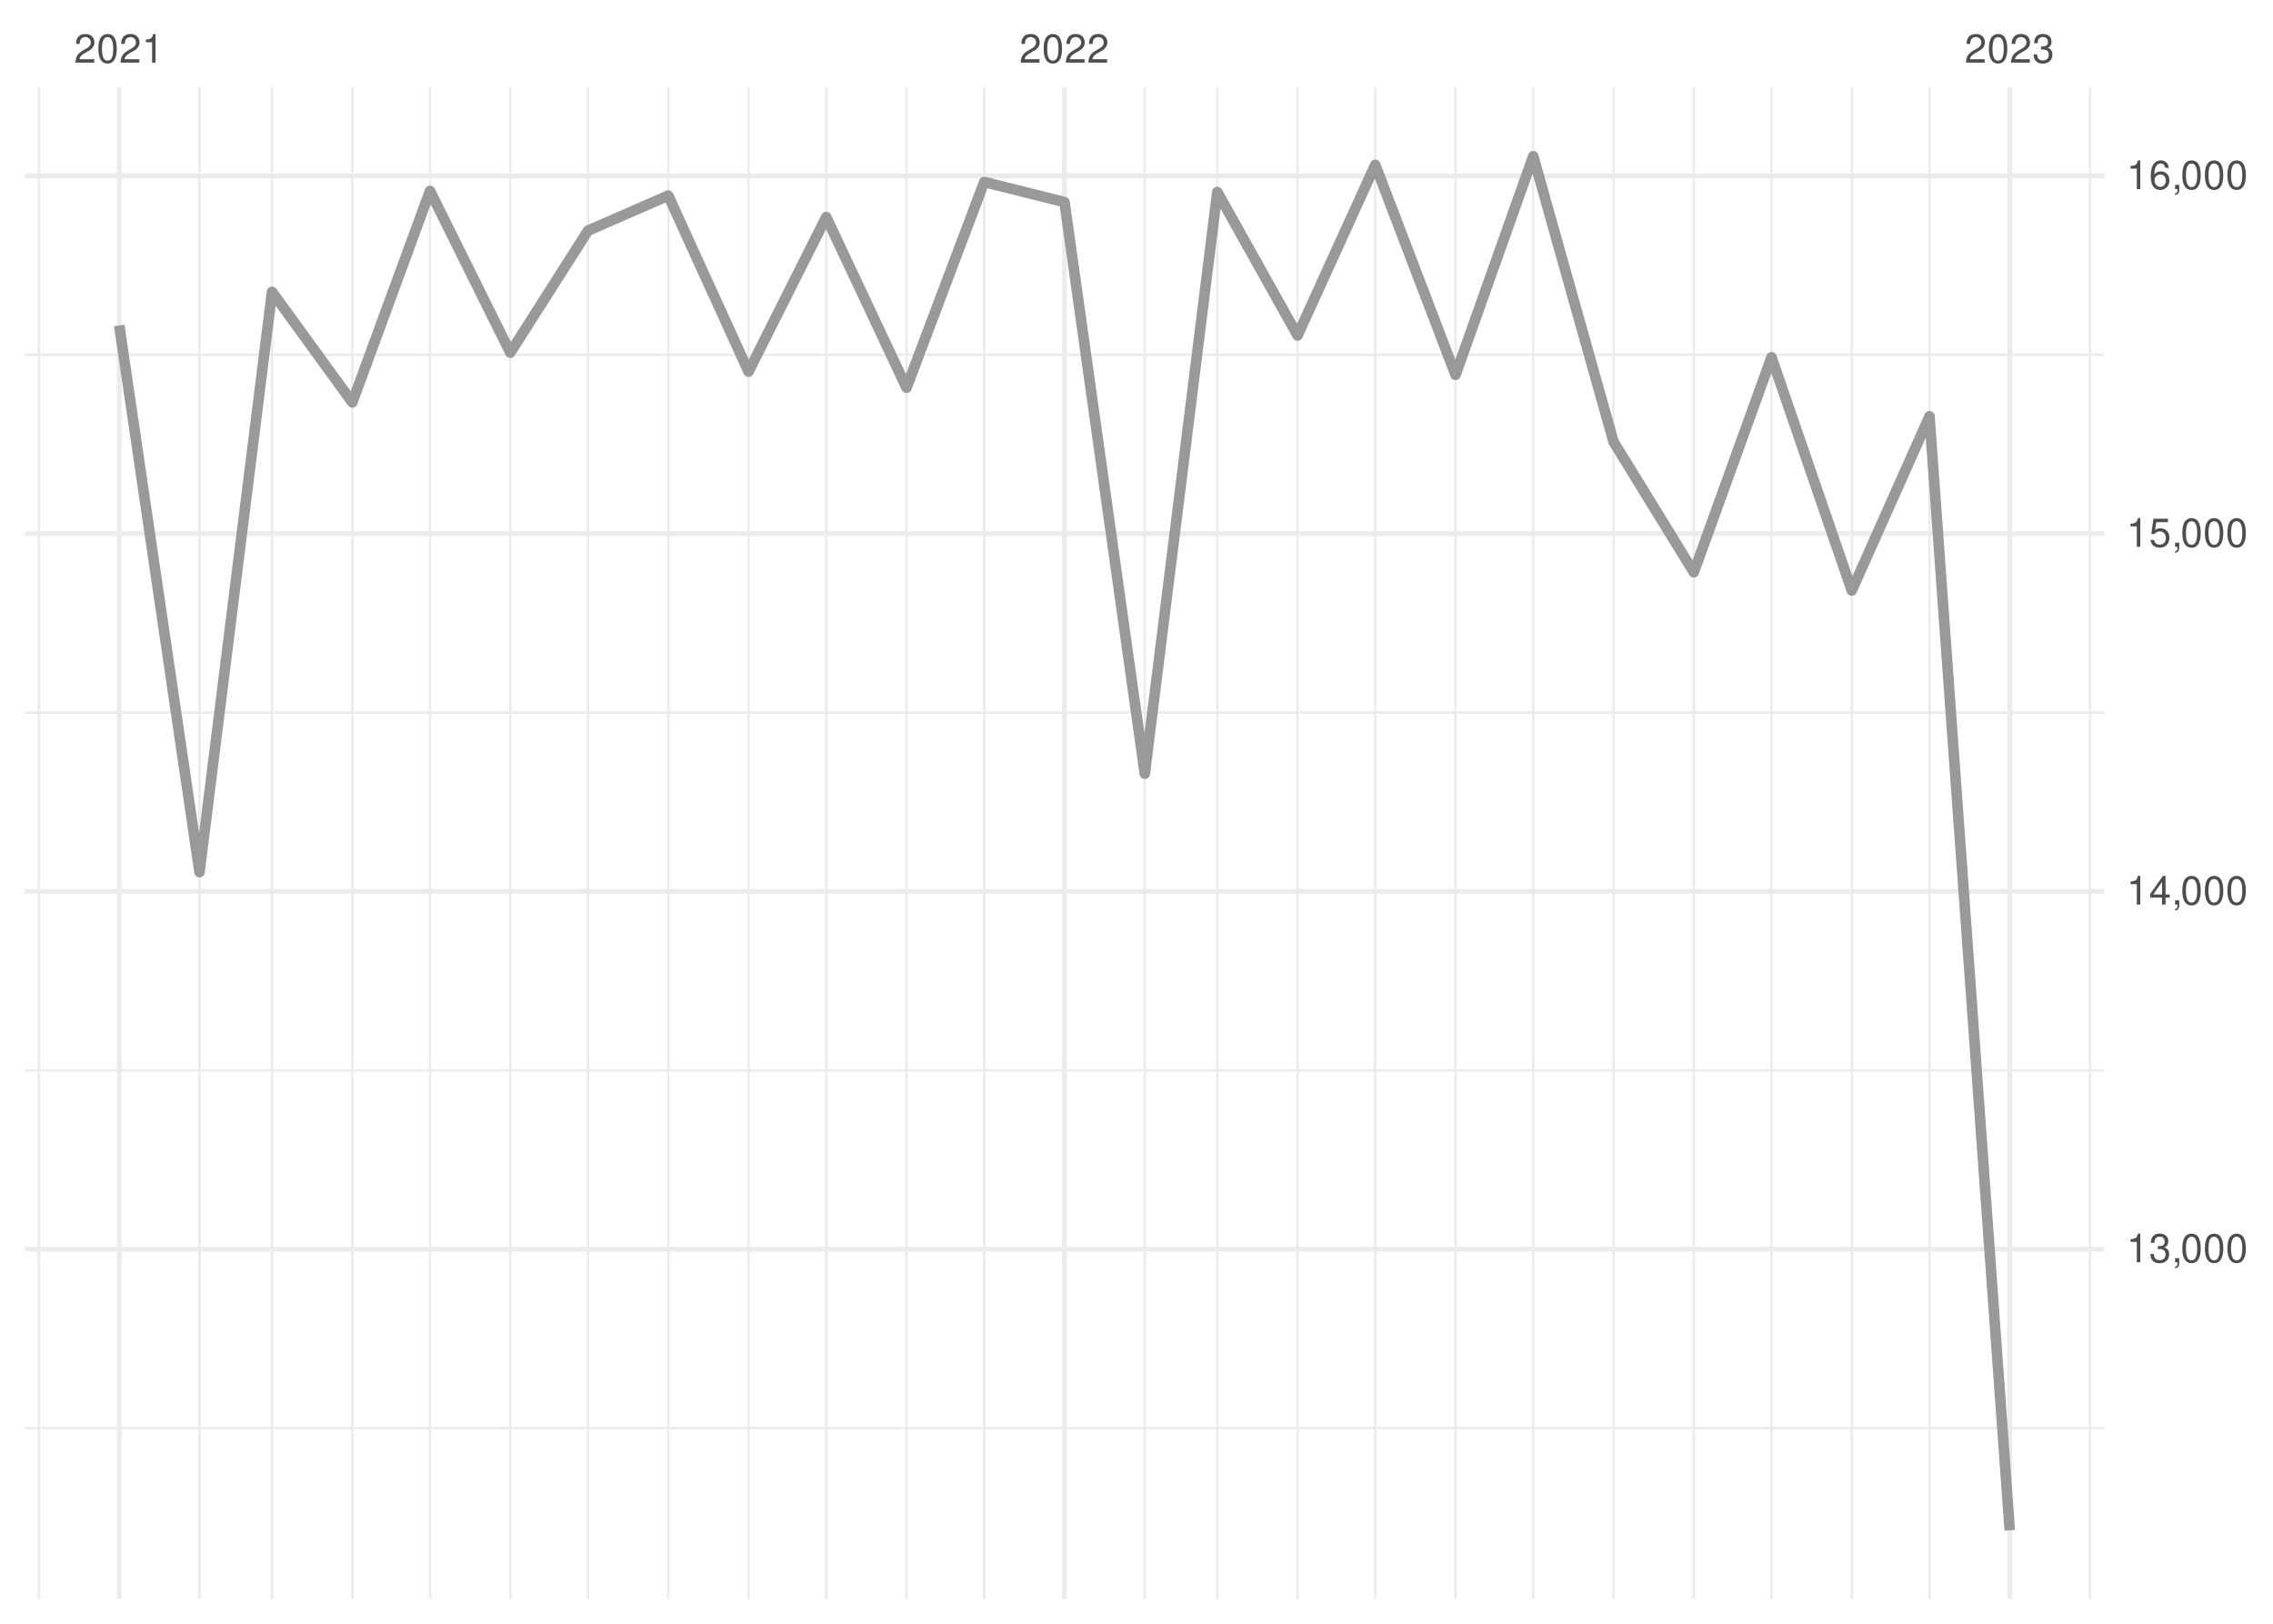
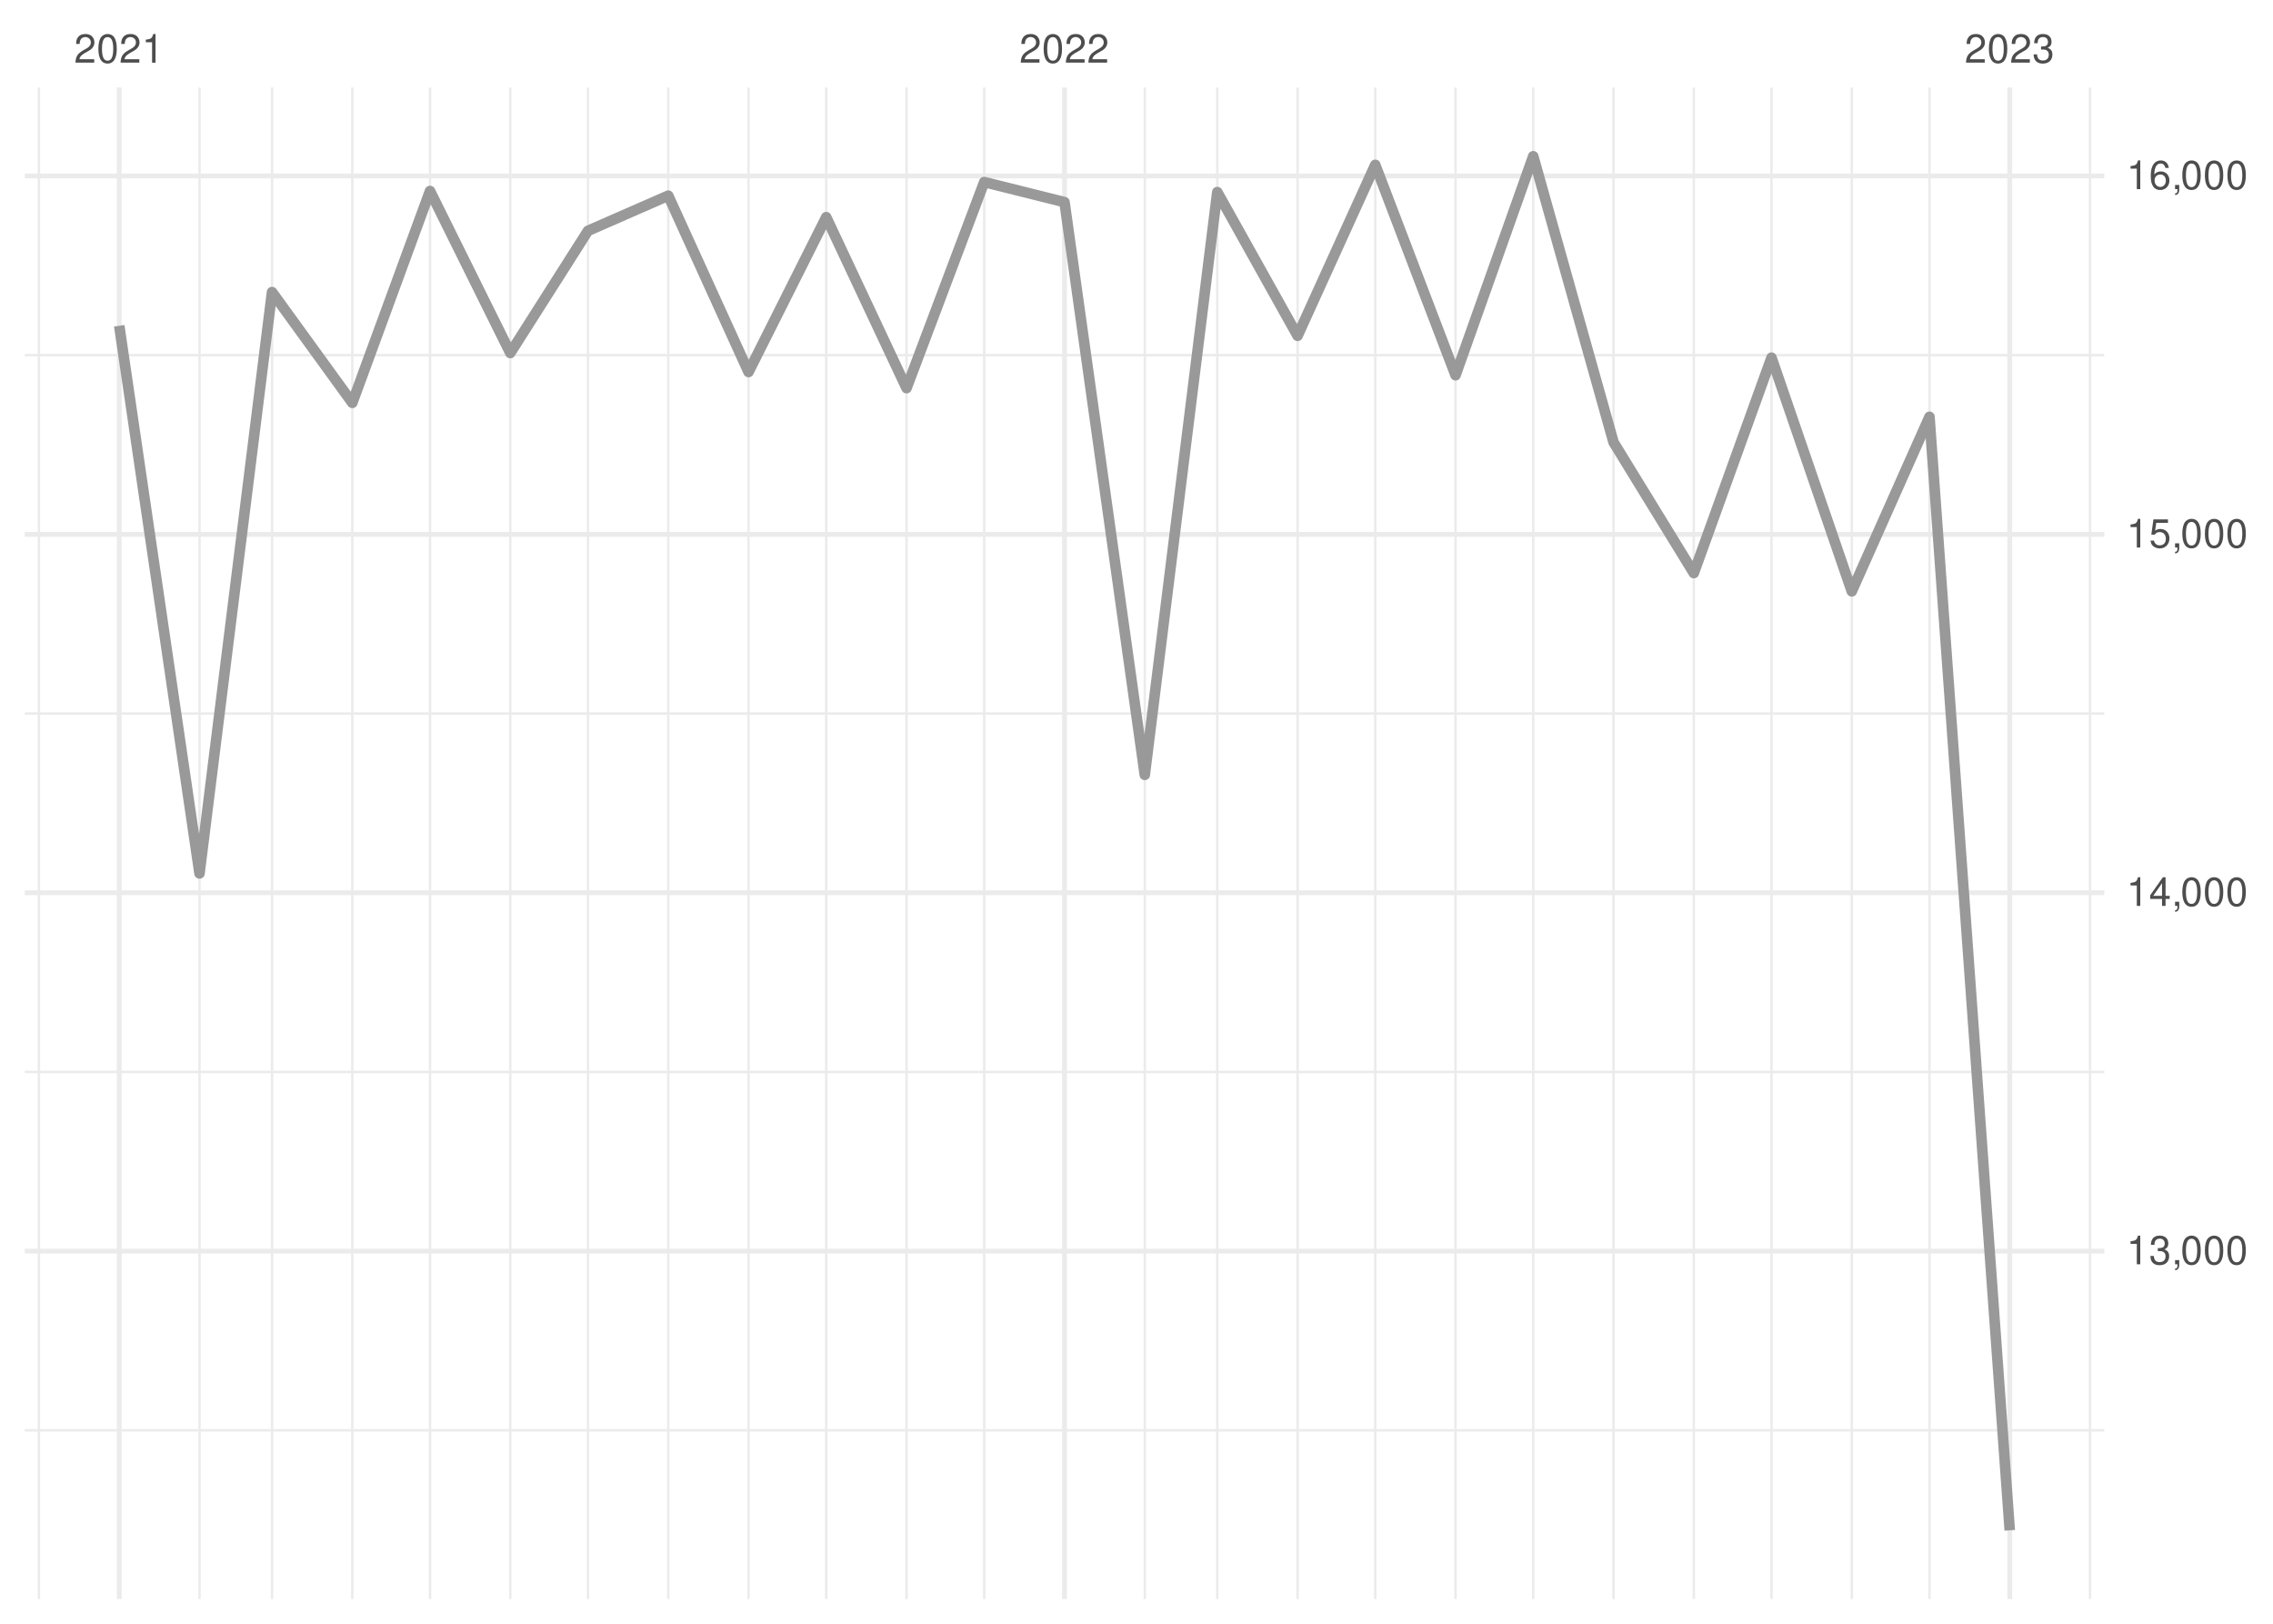
<svg xmlns="http://www.w3.org/2000/svg" xmlns:xlink="http://www.w3.org/1999/xlink" width="504pt" height="360pt" viewBox="0 0 504 360" version="1.1">
  <defs>
    <g>
      <symbol overflow="visible" id="glyph0-0">
        <path style="stroke:none;" d="" />
      </symbol>
      <symbol overflow="visible" id="glyph0-1">
        <path style="stroke:none;" d="M 4.453 -0.766 L 1.172 -0.766 C 1.25 -1.297 1.531 -1.625 2.297 -2.094 L 3.172 -2.594 C 4.047 -3.062 4.5 -3.719 4.5 -4.5 C 4.5 -5.031 4.281 -5.531 3.922 -5.875 C 3.547 -6.203 3.094 -6.359 2.5 -6.359 C 1.703 -6.359 1.125 -6.078 0.781 -5.531 C 0.547 -5.203 0.453 -4.797 0.438 -4.156 L 1.219 -4.156 C 1.234 -4.594 1.297 -4.844 1.406 -5.062 C 1.594 -5.438 2 -5.688 2.469 -5.688 C 3.172 -5.688 3.703 -5.172 3.703 -4.484 C 3.703 -3.969 3.406 -3.531 2.859 -3.219 L 2.047 -2.75 C 0.75 -2 0.375 -1.406 0.297 -0.016 L 4.453 -0.016 Z M 4.453 -0.766 " />
      </symbol>
      <symbol overflow="visible" id="glyph0-2">
        <path style="stroke:none;" d="M 2.422 -6.359 C 1.844 -6.359 1.312 -6.094 0.984 -5.672 C 0.578 -5.109 0.375 -4.25 0.375 -3.078 C 0.375 -0.938 1.078 0.203 2.422 0.203 C 3.734 0.203 4.453 -0.938 4.453 -3.031 C 4.453 -4.25 4.266 -5.078 3.859 -5.672 C 3.531 -6.109 3.016 -6.359 2.422 -6.359 Z M 2.422 -5.672 C 3.25 -5.672 3.672 -4.828 3.672 -3.094 C 3.672 -1.281 3.266 -0.438 2.406 -0.438 C 1.578 -0.438 1.172 -1.312 1.172 -3.062 C 1.172 -4.828 1.578 -5.672 2.422 -5.672 Z M 2.422 -5.672 " />
      </symbol>
      <symbol overflow="visible" id="glyph0-3">
        <path style="stroke:none;" d="M 2.281 -4.531 L 2.281 0 L 3.047 0 L 3.047 -6.359 L 2.547 -6.359 C 2.266 -5.391 2.094 -5.25 0.891 -5.094 L 0.891 -4.531 Z M 2.281 -4.531 " />
      </symbol>
      <symbol overflow="visible" id="glyph0-4">
        <path style="stroke:none;" d="M 1.938 -2.922 L 2.359 -2.922 C 3.203 -2.922 3.656 -2.531 3.656 -1.766 C 3.656 -0.969 3.172 -0.484 2.375 -0.484 C 1.516 -0.484 1.109 -0.922 1.062 -1.844 L 0.281 -1.844 C 0.312 -1.344 0.406 -1 0.547 -0.719 C 0.875 -0.109 1.484 0.203 2.344 0.203 C 3.625 0.203 4.453 -0.578 4.453 -1.781 C 4.453 -2.594 4.141 -3.031 3.391 -3.297 C 3.969 -3.531 4.266 -3.969 4.266 -4.609 C 4.266 -5.703 3.547 -6.359 2.359 -6.359 C 1.109 -6.359 0.438 -5.656 0.406 -4.312 L 1.188 -4.312 C 1.203 -4.703 1.234 -4.922 1.328 -5.109 C 1.5 -5.469 1.891 -5.688 2.375 -5.688 C 3.062 -5.688 3.469 -5.266 3.469 -4.578 C 3.469 -4.141 3.312 -3.859 2.969 -3.719 C 2.766 -3.625 2.484 -3.594 1.938 -3.578 Z M 1.938 -2.922 " />
      </symbol>
      <symbol overflow="visible" id="glyph0-5">
        <path style="stroke:none;" d="M 0.766 -0.922 L 0.766 0 L 1.297 0 L 1.297 0.156 C 1.297 0.766 1.172 0.938 0.766 0.953 L 0.766 1.297 C 1.344 1.312 1.688 0.891 1.688 0.141 L 1.688 -0.922 Z M 0.766 -0.922 " />
      </symbol>
      <symbol overflow="visible" id="glyph0-6">
        <path style="stroke:none;" d="M 2.875 -1.547 L 2.875 0 L 3.656 0 L 3.656 -1.547 L 4.578 -1.547 L 4.578 -2.234 L 3.656 -2.234 L 3.656 -6.359 L 3.078 -6.359 L 0.25 -2.359 L 0.25 -1.547 Z M 2.875 -2.234 L 0.922 -2.234 L 2.875 -5.047 Z M 2.875 -2.234 " />
      </symbol>
      <symbol overflow="visible" id="glyph0-7">
        <path style="stroke:none;" d="M 4.188 -6.234 L 0.969 -6.234 L 0.5 -2.844 L 1.219 -2.844 C 1.578 -3.266 1.875 -3.422 2.359 -3.422 C 3.203 -3.422 3.719 -2.844 3.719 -1.922 C 3.719 -1.031 3.203 -0.484 2.359 -0.484 C 1.688 -0.484 1.266 -0.828 1.078 -1.531 L 0.312 -1.531 C 0.406 -1.016 0.5 -0.781 0.688 -0.547 C 1.031 -0.078 1.672 0.203 2.375 0.203 C 3.641 0.203 4.516 -0.719 4.516 -2.031 C 4.516 -3.266 3.688 -4.109 2.5 -4.109 C 2.062 -4.109 1.703 -4 1.344 -3.734 L 1.594 -5.469 L 4.188 -5.469 Z M 4.188 -6.234 " />
      </symbol>
      <symbol overflow="visible" id="glyph0-8">
        <path style="stroke:none;" d="M 4.375 -4.703 C 4.234 -5.75 3.562 -6.359 2.609 -6.359 C 1.922 -6.359 1.312 -6.031 0.938 -5.453 C 0.547 -4.828 0.375 -4.062 0.375 -2.906 C 0.375 -1.828 0.531 -1.156 0.906 -0.594 C 1.234 -0.078 1.781 0.203 2.469 0.203 C 3.656 0.203 4.516 -0.688 4.516 -1.922 C 4.516 -3.094 3.719 -3.922 2.609 -3.922 C 1.984 -3.922 1.5 -3.688 1.172 -3.234 C 1.172 -4.797 1.672 -5.672 2.562 -5.672 C 3.109 -5.672 3.484 -5.328 3.609 -4.703 Z M 2.5 -3.234 C 3.25 -3.234 3.719 -2.703 3.719 -1.859 C 3.719 -1.062 3.188 -0.484 2.484 -0.484 C 1.766 -0.484 1.219 -1.094 1.219 -1.906 C 1.219 -2.688 1.734 -3.234 2.5 -3.234 Z M 2.5 -3.234 " />
      </symbol>
    </g>
    <clipPath id="clip1">
-       <path d="M 5.48 316 L 466.59 316 L 466.59 317 L 5.48 317 Z M 5.48 316 " />
+       <path d="M 5.48 316 L 466.59 316 L 466.59 318 L 5.48 318 Z M 5.48 316 " />
    </clipPath>
    <clipPath id="clip2">
      <path d="M 5.48 237 L 466.59 237 L 466.59 238 L 5.48 238 Z M 5.48 237 " />
    </clipPath>
    <clipPath id="clip3">
      <path d="M 5.48 157 L 466.59 157 L 466.59 159 L 5.48 159 Z M 5.48 157 " />
    </clipPath>
    <clipPath id="clip4">
-       <path d="M 5.48 78 L 466.59 78 L 466.59 79 L 5.48 79 Z M 5.48 78 " />
+       <path d="M 5.48 78 L 466.59 78 L 466.59 80 L 5.48 80 Z M 5.48 78 " />
    </clipPath>
    <clipPath id="clip5">
      <path d="M 8 19.41 L 9 19.41 L 9 354.52 L 8 354.52 Z M 8 19.41 " />
    </clipPath>
    <clipPath id="clip6">
      <path d="M 43 19.41 L 45 19.41 L 45 354.52 L 43 354.52 Z M 43 19.41 " />
    </clipPath>
    <clipPath id="clip7">
      <path d="M 60 19.41 L 61 19.41 L 61 354.52 L 60 354.52 Z M 60 19.41 " />
    </clipPath>
    <clipPath id="clip8">
      <path d="M 77 19.41 L 79 19.41 L 79 354.52 L 77 354.52 Z M 77 19.41 " />
    </clipPath>
    <clipPath id="clip9">
      <path d="M 95 19.41 L 96 19.41 L 96 354.52 L 95 354.52 Z M 95 19.41 " />
    </clipPath>
    <clipPath id="clip10">
      <path d="M 112 19.41 L 114 19.41 L 114 354.52 L 112 354.52 Z M 112 19.41 " />
    </clipPath>
    <clipPath id="clip11">
      <path d="M 130 19.41 L 131 19.41 L 131 354.52 L 130 354.52 Z M 130 19.41 " />
    </clipPath>
    <clipPath id="clip12">
      <path d="M 147 19.41 L 149 19.41 L 149 354.52 L 147 354.52 Z M 147 19.41 " />
    </clipPath>
    <clipPath id="clip13">
      <path d="M 165 19.41 L 167 19.41 L 167 354.52 L 165 354.52 Z M 165 19.41 " />
    </clipPath>
    <clipPath id="clip14">
      <path d="M 182 19.41 L 184 19.41 L 184 354.52 L 182 354.52 Z M 182 19.41 " />
    </clipPath>
    <clipPath id="clip15">
      <path d="M 200 19.41 L 202 19.41 L 202 354.52 L 200 354.52 Z M 200 19.41 " />
    </clipPath>
    <clipPath id="clip16">
      <path d="M 217 19.41 L 219 19.41 L 219 354.52 L 217 354.52 Z M 217 19.41 " />
    </clipPath>
    <clipPath id="clip17">
      <path d="M 253 19.41 L 255 19.41 L 255 354.52 L 253 354.52 Z M 253 19.41 " />
    </clipPath>
    <clipPath id="clip18">
      <path d="M 269 19.41 L 271 19.41 L 271 354.52 L 269 354.52 Z M 269 19.41 " />
    </clipPath>
    <clipPath id="clip19">
      <path d="M 287 19.41 L 288 19.41 L 288 354.52 L 287 354.52 Z M 287 19.41 " />
    </clipPath>
    <clipPath id="clip20">
      <path d="M 304 19.41 L 306 19.41 L 306 354.52 L 304 354.52 Z M 304 19.41 " />
    </clipPath>
    <clipPath id="clip21">
      <path d="M 322 19.41 L 324 19.41 L 324 354.52 L 322 354.52 Z M 322 19.41 " />
    </clipPath>
    <clipPath id="clip22">
      <path d="M 339 19.41 L 341 19.41 L 341 354.52 L 339 354.52 Z M 339 19.41 " />
    </clipPath>
    <clipPath id="clip23">
      <path d="M 357 19.41 L 359 19.41 L 359 354.52 L 357 354.52 Z M 357 19.41 " />
    </clipPath>
    <clipPath id="clip24">
      <path d="M 375 19.41 L 376 19.41 L 376 354.52 L 375 354.52 Z M 375 19.41 " />
    </clipPath>
    <clipPath id="clip25">
      <path d="M 392 19.41 L 394 19.41 L 394 354.52 L 392 354.52 Z M 392 19.41 " />
    </clipPath>
    <clipPath id="clip26">
      <path d="M 410 19.41 L 411 19.41 L 411 354.52 L 410 354.52 Z M 410 19.41 " />
    </clipPath>
    <clipPath id="clip27">
      <path d="M 427 19.41 L 429 19.41 L 429 354.52 L 427 354.52 Z M 427 19.41 " />
    </clipPath>
    <clipPath id="clip28">
      <path d="M 463 19.41 L 464 19.41 L 464 354.52 L 463 354.52 Z M 463 19.41 " />
    </clipPath>
    <clipPath id="clip29">
      <path d="M 5.48 276 L 466.59 276 L 466.59 278 L 5.48 278 Z M 5.48 276 " />
    </clipPath>
    <clipPath id="clip30">
      <path d="M 5.48 197 L 466.59 197 L 466.59 199 L 5.48 199 Z M 5.48 197 " />
    </clipPath>
    <clipPath id="clip31">
-       <path d="M 5.48 117 L 466.59 117 L 466.59 119 L 5.48 119 Z M 5.48 117 " />
+       <path d="M 5.48 117 L 466.59 117 L 466.59 120 L 5.48 120 Z M 5.48 117 " />
    </clipPath>
    <clipPath id="clip32">
      <path d="M 5.48 38 L 466.59 38 L 466.59 40 L 5.48 40 Z M 5.48 38 " />
    </clipPath>
    <clipPath id="clip33">
      <path d="M 25 19.41 L 27 19.41 L 27 354.52 L 25 354.52 Z M 25 19.41 " />
    </clipPath>
    <clipPath id="clip34">
      <path d="M 235 19.41 L 237 19.41 L 237 354.52 L 235 354.52 Z M 235 19.41 " />
    </clipPath>
    <clipPath id="clip35">
      <path d="M 445 19.41 L 447 19.41 L 447 354.52 L 445 354.52 Z M 445 19.41 " />
    </clipPath>
  </defs>
  <g id="surface26">
    <rect x="0" y="0" width="504" height="360" style="fill:rgb(100%,100%,100%);fill-opacity:1;stroke:none;" />
    <g clip-path="url(#clip1)" clip-rule="nonzero">
-       <path style="fill:none;stroke-width:0.533;stroke-linecap:butt;stroke-linejoin:round;stroke:rgb(92.157%,92.157%,92.157%);stroke-opacity:1;stroke-miterlimit:10;" d="M 5.48 316.605 L 466.59 316.605 " />
+       <path style="fill:none;stroke-width:0.533;stroke-linecap:butt;stroke-linejoin:round;stroke:rgb(92.157%,92.157%,92.157%);stroke-opacity:1;stroke-miterlimit:10;" d="M 5.48 317.121 L 466.59 317.121 " />
    </g>
    <g clip-path="url(#clip2)" clip-rule="nonzero">
-       <path style="fill:none;stroke-width:0.533;stroke-linecap:butt;stroke-linejoin:round;stroke:rgb(92.157%,92.157%,92.157%);stroke-opacity:1;stroke-miterlimit:10;" d="M 5.48 237.289 L 466.59 237.289 " />
+       <path style="fill:none;stroke-width:0.533;stroke-linecap:butt;stroke-linejoin:round;stroke:rgb(92.157%,92.157%,92.157%);stroke-opacity:1;stroke-miterlimit:10;" d="M 5.48 237.66 L 466.59 237.66 " />
    </g>
    <g clip-path="url(#clip3)" clip-rule="nonzero">
-       <path style="fill:none;stroke-width:0.533;stroke-linecap:butt;stroke-linejoin:round;stroke:rgb(92.157%,92.157%,92.157%);stroke-opacity:1;stroke-miterlimit:10;" d="M 5.48 157.977 L 466.59 157.977 " />
+       <path style="fill:none;stroke-width:0.533;stroke-linecap:butt;stroke-linejoin:round;stroke:rgb(92.157%,92.157%,92.157%);stroke-opacity:1;stroke-miterlimit:10;" d="M 5.48 158.203 L 466.59 158.203 " />
    </g>
    <g clip-path="url(#clip4)" clip-rule="nonzero">
-       <path style="fill:none;stroke-width:0.533;stroke-linecap:butt;stroke-linejoin:round;stroke:rgb(92.157%,92.157%,92.157%);stroke-opacity:1;stroke-miterlimit:10;" d="M 5.48 78.664 L 466.59 78.664 " />
+       <path style="fill:none;stroke-width:0.533;stroke-linecap:butt;stroke-linejoin:round;stroke:rgb(92.157%,92.157%,92.157%);stroke-opacity:1;stroke-miterlimit:10;" d="M 5.48 78.742 L 466.59 78.742 " />
    </g>
    <g clip-path="url(#clip5)" clip-rule="nonzero">
      <path style="fill:none;stroke-width:0.533;stroke-linecap:butt;stroke-linejoin:round;stroke:rgb(92.157%,92.157%,92.157%);stroke-opacity:1;stroke-miterlimit:10;" d="M 8.637 354.52 L 8.637 19.41 " />
    </g>
    <g clip-path="url(#clip6)" clip-rule="nonzero">
      <path style="fill:none;stroke-width:0.533;stroke-linecap:butt;stroke-linejoin:round;stroke:rgb(92.157%,92.157%,92.157%);stroke-opacity:1;stroke-miterlimit:10;" d="M 44.238 354.52 L 44.238 19.41 " />
    </g>
    <g clip-path="url(#clip7)" clip-rule="nonzero">
      <path style="fill:none;stroke-width:0.533;stroke-linecap:butt;stroke-linejoin:round;stroke:rgb(92.157%,92.157%,92.157%);stroke-opacity:1;stroke-miterlimit:10;" d="M 60.32 354.52 L 60.32 19.41 " />
    </g>
    <g clip-path="url(#clip8)" clip-rule="nonzero">
      <path style="fill:none;stroke-width:0.533;stroke-linecap:butt;stroke-linejoin:round;stroke:rgb(92.157%,92.157%,92.157%);stroke-opacity:1;stroke-miterlimit:10;" d="M 78.121 354.52 L 78.121 19.41 " />
    </g>
    <g clip-path="url(#clip9)" clip-rule="nonzero">
      <path style="fill:none;stroke-width:0.533;stroke-linecap:butt;stroke-linejoin:round;stroke:rgb(92.157%,92.157%,92.157%);stroke-opacity:1;stroke-miterlimit:10;" d="M 95.348 354.52 L 95.348 19.41 " />
    </g>
    <g clip-path="url(#clip10)" clip-rule="nonzero">
      <path style="fill:none;stroke-width:0.533;stroke-linecap:butt;stroke-linejoin:round;stroke:rgb(92.157%,92.157%,92.157%);stroke-opacity:1;stroke-miterlimit:10;" d="M 113.148 354.52 L 113.148 19.41 " />
    </g>
    <g clip-path="url(#clip11)" clip-rule="nonzero">
      <path style="fill:none;stroke-width:0.533;stroke-linecap:butt;stroke-linejoin:round;stroke:rgb(92.157%,92.157%,92.157%);stroke-opacity:1;stroke-miterlimit:10;" d="M 130.375 354.52 L 130.375 19.41 " />
    </g>
    <g clip-path="url(#clip12)" clip-rule="nonzero">
      <path style="fill:none;stroke-width:0.533;stroke-linecap:butt;stroke-linejoin:round;stroke:rgb(92.157%,92.157%,92.157%);stroke-opacity:1;stroke-miterlimit:10;" d="M 148.176 354.52 L 148.176 19.41 " />
    </g>
    <g clip-path="url(#clip13)" clip-rule="nonzero">
      <path style="fill:none;stroke-width:0.533;stroke-linecap:butt;stroke-linejoin:round;stroke:rgb(92.157%,92.157%,92.157%);stroke-opacity:1;stroke-miterlimit:10;" d="M 165.977 354.52 L 165.977 19.41 " />
    </g>
    <g clip-path="url(#clip14)" clip-rule="nonzero">
      <path style="fill:none;stroke-width:0.533;stroke-linecap:butt;stroke-linejoin:round;stroke:rgb(92.157%,92.157%,92.157%);stroke-opacity:1;stroke-miterlimit:10;" d="M 183.203 354.52 L 183.203 19.41 " />
    </g>
    <g clip-path="url(#clip15)" clip-rule="nonzero">
      <path style="fill:none;stroke-width:0.533;stroke-linecap:butt;stroke-linejoin:round;stroke:rgb(92.157%,92.157%,92.157%);stroke-opacity:1;stroke-miterlimit:10;" d="M 201.008 354.52 L 201.008 19.41 " />
    </g>
    <g clip-path="url(#clip16)" clip-rule="nonzero">
      <path style="fill:none;stroke-width:0.533;stroke-linecap:butt;stroke-linejoin:round;stroke:rgb(92.157%,92.157%,92.157%);stroke-opacity:1;stroke-miterlimit:10;" d="M 218.234 354.52 L 218.234 19.41 " />
    </g>
    <g clip-path="url(#clip17)" clip-rule="nonzero">
      <path style="fill:none;stroke-width:0.533;stroke-linecap:butt;stroke-linejoin:round;stroke:rgb(92.157%,92.157%,92.157%);stroke-opacity:1;stroke-miterlimit:10;" d="M 253.836 354.52 L 253.836 19.41 " />
    </g>
    <g clip-path="url(#clip18)" clip-rule="nonzero">
      <path style="fill:none;stroke-width:0.533;stroke-linecap:butt;stroke-linejoin:round;stroke:rgb(92.157%,92.157%,92.157%);stroke-opacity:1;stroke-miterlimit:10;" d="M 269.914 354.52 L 269.914 19.41 " />
    </g>
    <g clip-path="url(#clip19)" clip-rule="nonzero">
      <path style="fill:none;stroke-width:0.533;stroke-linecap:butt;stroke-linejoin:round;stroke:rgb(92.157%,92.157%,92.157%);stroke-opacity:1;stroke-miterlimit:10;" d="M 287.715 354.52 L 287.715 19.41 " />
    </g>
    <g clip-path="url(#clip20)" clip-rule="nonzero">
      <path style="fill:none;stroke-width:0.533;stroke-linecap:butt;stroke-linejoin:round;stroke:rgb(92.157%,92.157%,92.157%);stroke-opacity:1;stroke-miterlimit:10;" d="M 304.941 354.52 L 304.941 19.41 " />
    </g>
    <g clip-path="url(#clip21)" clip-rule="nonzero">
      <path style="fill:none;stroke-width:0.533;stroke-linecap:butt;stroke-linejoin:round;stroke:rgb(92.157%,92.157%,92.157%);stroke-opacity:1;stroke-miterlimit:10;" d="M 322.742 354.52 L 322.742 19.41 " />
    </g>
    <g clip-path="url(#clip22)" clip-rule="nonzero">
      <path style="fill:none;stroke-width:0.533;stroke-linecap:butt;stroke-linejoin:round;stroke:rgb(92.157%,92.157%,92.157%);stroke-opacity:1;stroke-miterlimit:10;" d="M 339.969 354.52 L 339.969 19.41 " />
    </g>
    <g clip-path="url(#clip23)" clip-rule="nonzero">
      <path style="fill:none;stroke-width:0.533;stroke-linecap:butt;stroke-linejoin:round;stroke:rgb(92.157%,92.157%,92.157%);stroke-opacity:1;stroke-miterlimit:10;" d="M 357.773 354.52 L 357.773 19.41 " />
    </g>
    <g clip-path="url(#clip24)" clip-rule="nonzero">
      <path style="fill:none;stroke-width:0.533;stroke-linecap:butt;stroke-linejoin:round;stroke:rgb(92.157%,92.157%,92.157%);stroke-opacity:1;stroke-miterlimit:10;" d="M 375.574 354.52 L 375.574 19.41 " />
    </g>
    <g clip-path="url(#clip25)" clip-rule="nonzero">
      <path style="fill:none;stroke-width:0.533;stroke-linecap:butt;stroke-linejoin:round;stroke:rgb(92.157%,92.157%,92.157%);stroke-opacity:1;stroke-miterlimit:10;" d="M 392.801 354.52 L 392.801 19.41 " />
    </g>
    <g clip-path="url(#clip26)" clip-rule="nonzero">
      <path style="fill:none;stroke-width:0.533;stroke-linecap:butt;stroke-linejoin:round;stroke:rgb(92.157%,92.157%,92.157%);stroke-opacity:1;stroke-miterlimit:10;" d="M 410.602 354.52 L 410.602 19.41 " />
    </g>
    <g clip-path="url(#clip27)" clip-rule="nonzero">
      <path style="fill:none;stroke-width:0.533;stroke-linecap:butt;stroke-linejoin:round;stroke:rgb(92.157%,92.157%,92.157%);stroke-opacity:1;stroke-miterlimit:10;" d="M 427.828 354.52 L 427.828 19.41 " />
    </g>
    <g clip-path="url(#clip28)" clip-rule="nonzero">
      <path style="fill:none;stroke-width:0.533;stroke-linecap:butt;stroke-linejoin:round;stroke:rgb(92.157%,92.157%,92.157%);stroke-opacity:1;stroke-miterlimit:10;" d="M 463.43 354.52 L 463.43 19.41 " />
    </g>
    <g clip-path="url(#clip29)" clip-rule="nonzero">
-       <path style="fill:none;stroke-width:1.067;stroke-linecap:butt;stroke-linejoin:round;stroke:rgb(92.157%,92.157%,92.157%);stroke-opacity:1;stroke-miterlimit:10;" d="M 5.48 276.949 L 466.59 276.949 " />
+       <path style="fill:none;stroke-width:1.067;stroke-linecap:butt;stroke-linejoin:round;stroke:rgb(92.157%,92.157%,92.157%);stroke-opacity:1;stroke-miterlimit:10;" d="M 5.48 277.391 L 466.59 277.391 " />
    </g>
    <g clip-path="url(#clip30)" clip-rule="nonzero">
-       <path style="fill:none;stroke-width:1.067;stroke-linecap:butt;stroke-linejoin:round;stroke:rgb(92.157%,92.157%,92.157%);stroke-opacity:1;stroke-miterlimit:10;" d="M 5.48 197.633 L 466.59 197.633 " />
+       <path style="fill:none;stroke-width:1.067;stroke-linecap:butt;stroke-linejoin:round;stroke:rgb(92.157%,92.157%,92.157%);stroke-opacity:1;stroke-miterlimit:10;" d="M 5.48 197.93 L 466.59 197.93 " />
    </g>
    <g clip-path="url(#clip31)" clip-rule="nonzero">
-       <path style="fill:none;stroke-width:1.067;stroke-linecap:butt;stroke-linejoin:round;stroke:rgb(92.157%,92.157%,92.157%);stroke-opacity:1;stroke-miterlimit:10;" d="M 5.48 118.32 L 466.59 118.32 " />
+       <path style="fill:none;stroke-width:1.067;stroke-linecap:butt;stroke-linejoin:round;stroke:rgb(92.157%,92.157%,92.157%);stroke-opacity:1;stroke-miterlimit:10;" d="M 5.48 118.473 L 466.59 118.473 " />
    </g>
    <g clip-path="url(#clip32)" clip-rule="nonzero">
-       <path style="fill:none;stroke-width:1.067;stroke-linecap:butt;stroke-linejoin:round;stroke:rgb(92.157%,92.157%,92.157%);stroke-opacity:1;stroke-miterlimit:10;" d="M 5.48 39.004 L 466.59 39.004 " />
+       <path style="fill:none;stroke-width:1.067;stroke-linecap:butt;stroke-linejoin:round;stroke:rgb(92.157%,92.157%,92.157%);stroke-opacity:1;stroke-miterlimit:10;" d="M 5.48 39.012 L 466.59 39.012 " />
    </g>
    <g clip-path="url(#clip33)" clip-rule="nonzero">
      <path style="fill:none;stroke-width:1.067;stroke-linecap:butt;stroke-linejoin:round;stroke:rgb(92.157%,92.157%,92.157%);stroke-opacity:1;stroke-miterlimit:10;" d="M 26.438 354.52 L 26.438 19.41 " />
    </g>
    <g clip-path="url(#clip34)" clip-rule="nonzero">
      <path style="fill:none;stroke-width:1.067;stroke-linecap:butt;stroke-linejoin:round;stroke:rgb(92.157%,92.157%,92.157%);stroke-opacity:1;stroke-miterlimit:10;" d="M 236.035 354.52 L 236.035 19.41 " />
    </g>
    <g clip-path="url(#clip35)" clip-rule="nonzero">
      <path style="fill:none;stroke-width:1.067;stroke-linecap:butt;stroke-linejoin:round;stroke:rgb(92.157%,92.157%,92.157%);stroke-opacity:1;stroke-miterlimit:10;" d="M 445.629 354.52 L 445.629 19.41 " />
    </g>
-     <path style="fill:none;stroke-width:2.347;stroke-linecap:butt;stroke-linejoin:round;stroke:rgb(60%,60%,60%);stroke-opacity:1;stroke-miterlimit:10;" d="M 26.438 72.16 L 44.238 193.352 L 60.32 64.703 L 78.121 89.211 L 95.348 42.336 L 113.148 78.188 L 130.375 51.141 L 148.176 43.367 L 165.977 82.391 L 183.203 48.125 L 201.008 85.961 L 218.234 40.355 L 236.035 44.797 L 253.836 171.539 L 269.914 42.574 L 287.715 74.379 L 304.941 36.547 L 322.742 83.105 L 339.969 34.645 L 357.773 97.938 L 375.574 126.887 L 392.801 79.219 L 410.602 130.93 L 427.828 92.305 L 445.629 339.289 " />
+     <path style="fill:none;stroke-width:2.347;stroke-linecap:butt;stroke-linejoin:round;stroke:rgb(60%,60%,60%);stroke-opacity:1;stroke-miterlimit:10;" d="M 26.438 72.227 L 44.238 193.641 L 60.32 64.758 L 78.121 89.312 L 95.348 42.352 L 113.148 78.266 L 130.375 51.172 L 148.176 43.383 L 165.977 82.477 L 183.203 48.152 L 201.008 86.055 L 218.234 40.363 L 236.035 44.812 L 253.836 171.789 L 269.914 42.59 L 287.715 74.453 L 304.941 36.551 L 322.742 83.191 L 339.969 34.645 L 357.773 98.051 L 375.574 127.055 L 392.801 79.301 L 410.602 131.105 L 427.828 92.41 L 445.629 339.289 " />
    <g style="fill:rgb(30.196%,30.196%,30.196%);fill-opacity:1;">
      <use xlink:href="#glyph0-1" x="16.438" y="13.896" />
      <use xlink:href="#glyph0-2" x="21.438" y="13.896" />
      <use xlink:href="#glyph0-1" x="26.438" y="13.896" />
      <use xlink:href="#glyph0-3" x="31.438" y="13.896" />
    </g>
    <g style="fill:rgb(30.196%,30.196%,30.196%);fill-opacity:1;">
      <use xlink:href="#glyph0-1" x="226.035" y="13.896" />
      <use xlink:href="#glyph0-2" x="231.035" y="13.896" />
      <use xlink:href="#glyph0-1" x="236.035" y="13.896" />
      <use xlink:href="#glyph0-1" x="241.035" y="13.896" />
    </g>
    <g style="fill:rgb(30.196%,30.196%,30.196%);fill-opacity:1;">
      <use xlink:href="#glyph0-1" x="435.629" y="13.896" />
      <use xlink:href="#glyph0-2" x="440.629" y="13.896" />
      <use xlink:href="#glyph0-1" x="445.629" y="13.896" />
      <use xlink:href="#glyph0-4" x="450.629" y="13.896" />
    </g>
    <g style="fill:rgb(30.196%,30.196%,30.196%);fill-opacity:1;">
-       <use xlink:href="#glyph0-3" x="471.52" y="279.864" />
-       <use xlink:href="#glyph0-4" x="476.52" y="279.864" />
-       <use xlink:href="#glyph0-5" x="481.52" y="279.864" />
-       <use xlink:href="#glyph0-2" x="483.52" y="279.864" />
-       <use xlink:href="#glyph0-2" x="488.52" y="279.864" />
-       <use xlink:href="#glyph0-2" x="493.52" y="279.864" />
-     </g>
-     <g style="fill:rgb(30.196%,30.196%,30.196%);fill-opacity:1;">
-       <use xlink:href="#glyph0-3" x="471.52" y="200.548" />
-       <use xlink:href="#glyph0-6" x="476.52" y="200.548" />
-       <use xlink:href="#glyph0-5" x="481.52" y="200.548" />
-       <use xlink:href="#glyph0-2" x="483.52" y="200.548" />
-       <use xlink:href="#glyph0-2" x="488.52" y="200.548" />
-       <use xlink:href="#glyph0-2" x="493.52" y="200.548" />
-     </g>
-     <g style="fill:rgb(30.196%,30.196%,30.196%);fill-opacity:1;">
-       <use xlink:href="#glyph0-3" x="471.52" y="121.235" />
-       <use xlink:href="#glyph0-7" x="476.52" y="121.235" />
-       <use xlink:href="#glyph0-5" x="481.52" y="121.235" />
-       <use xlink:href="#glyph0-2" x="483.52" y="121.235" />
-       <use xlink:href="#glyph0-2" x="488.52" y="121.235" />
-       <use xlink:href="#glyph0-2" x="493.52" y="121.235" />
-     </g>
-     <g style="fill:rgb(30.196%,30.196%,30.196%);fill-opacity:1;">
-       <use xlink:href="#glyph0-3" x="471.52" y="41.919" />
-       <use xlink:href="#glyph0-8" x="476.52" y="41.919" />
-       <use xlink:href="#glyph0-5" x="481.52" y="41.919" />
-       <use xlink:href="#glyph0-2" x="483.52" y="41.919" />
-       <use xlink:href="#glyph0-2" x="488.52" y="41.919" />
-       <use xlink:href="#glyph0-2" x="493.52" y="41.919" />
+       <use xlink:href="#glyph0-3" x="471.52" y="280.306" />
+       <use xlink:href="#glyph0-4" x="476.52" y="280.306" />
+       <use xlink:href="#glyph0-5" x="481.52" y="280.306" />
+       <use xlink:href="#glyph0-2" x="483.52" y="280.306" />
+       <use xlink:href="#glyph0-2" x="488.52" y="280.306" />
+       <use xlink:href="#glyph0-2" x="493.52" y="280.306" />
+     </g>
+     <g style="fill:rgb(30.196%,30.196%,30.196%);fill-opacity:1;">
+       <use xlink:href="#glyph0-3" x="471.52" y="200.845" />
+       <use xlink:href="#glyph0-6" x="476.52" y="200.845" />
+       <use xlink:href="#glyph0-5" x="481.52" y="200.845" />
+       <use xlink:href="#glyph0-2" x="483.52" y="200.845" />
+       <use xlink:href="#glyph0-2" x="488.52" y="200.845" />
+       <use xlink:href="#glyph0-2" x="493.52" y="200.845" />
+     </g>
+     <g style="fill:rgb(30.196%,30.196%,30.196%);fill-opacity:1;">
+       <use xlink:href="#glyph0-3" x="471.52" y="121.388" />
+       <use xlink:href="#glyph0-7" x="476.52" y="121.388" />
+       <use xlink:href="#glyph0-5" x="481.52" y="121.388" />
+       <use xlink:href="#glyph0-2" x="483.52" y="121.388" />
+       <use xlink:href="#glyph0-2" x="488.52" y="121.388" />
+       <use xlink:href="#glyph0-2" x="493.52" y="121.388" />
+     </g>
+     <g style="fill:rgb(30.196%,30.196%,30.196%);fill-opacity:1;">
+       <use xlink:href="#glyph0-3" x="471.52" y="41.927" />
+       <use xlink:href="#glyph0-8" x="476.52" y="41.927" />
+       <use xlink:href="#glyph0-5" x="481.52" y="41.927" />
+       <use xlink:href="#glyph0-2" x="483.52" y="41.927" />
+       <use xlink:href="#glyph0-2" x="488.52" y="41.927" />
+       <use xlink:href="#glyph0-2" x="493.52" y="41.927" />
    </g>
  </g>
</svg>
